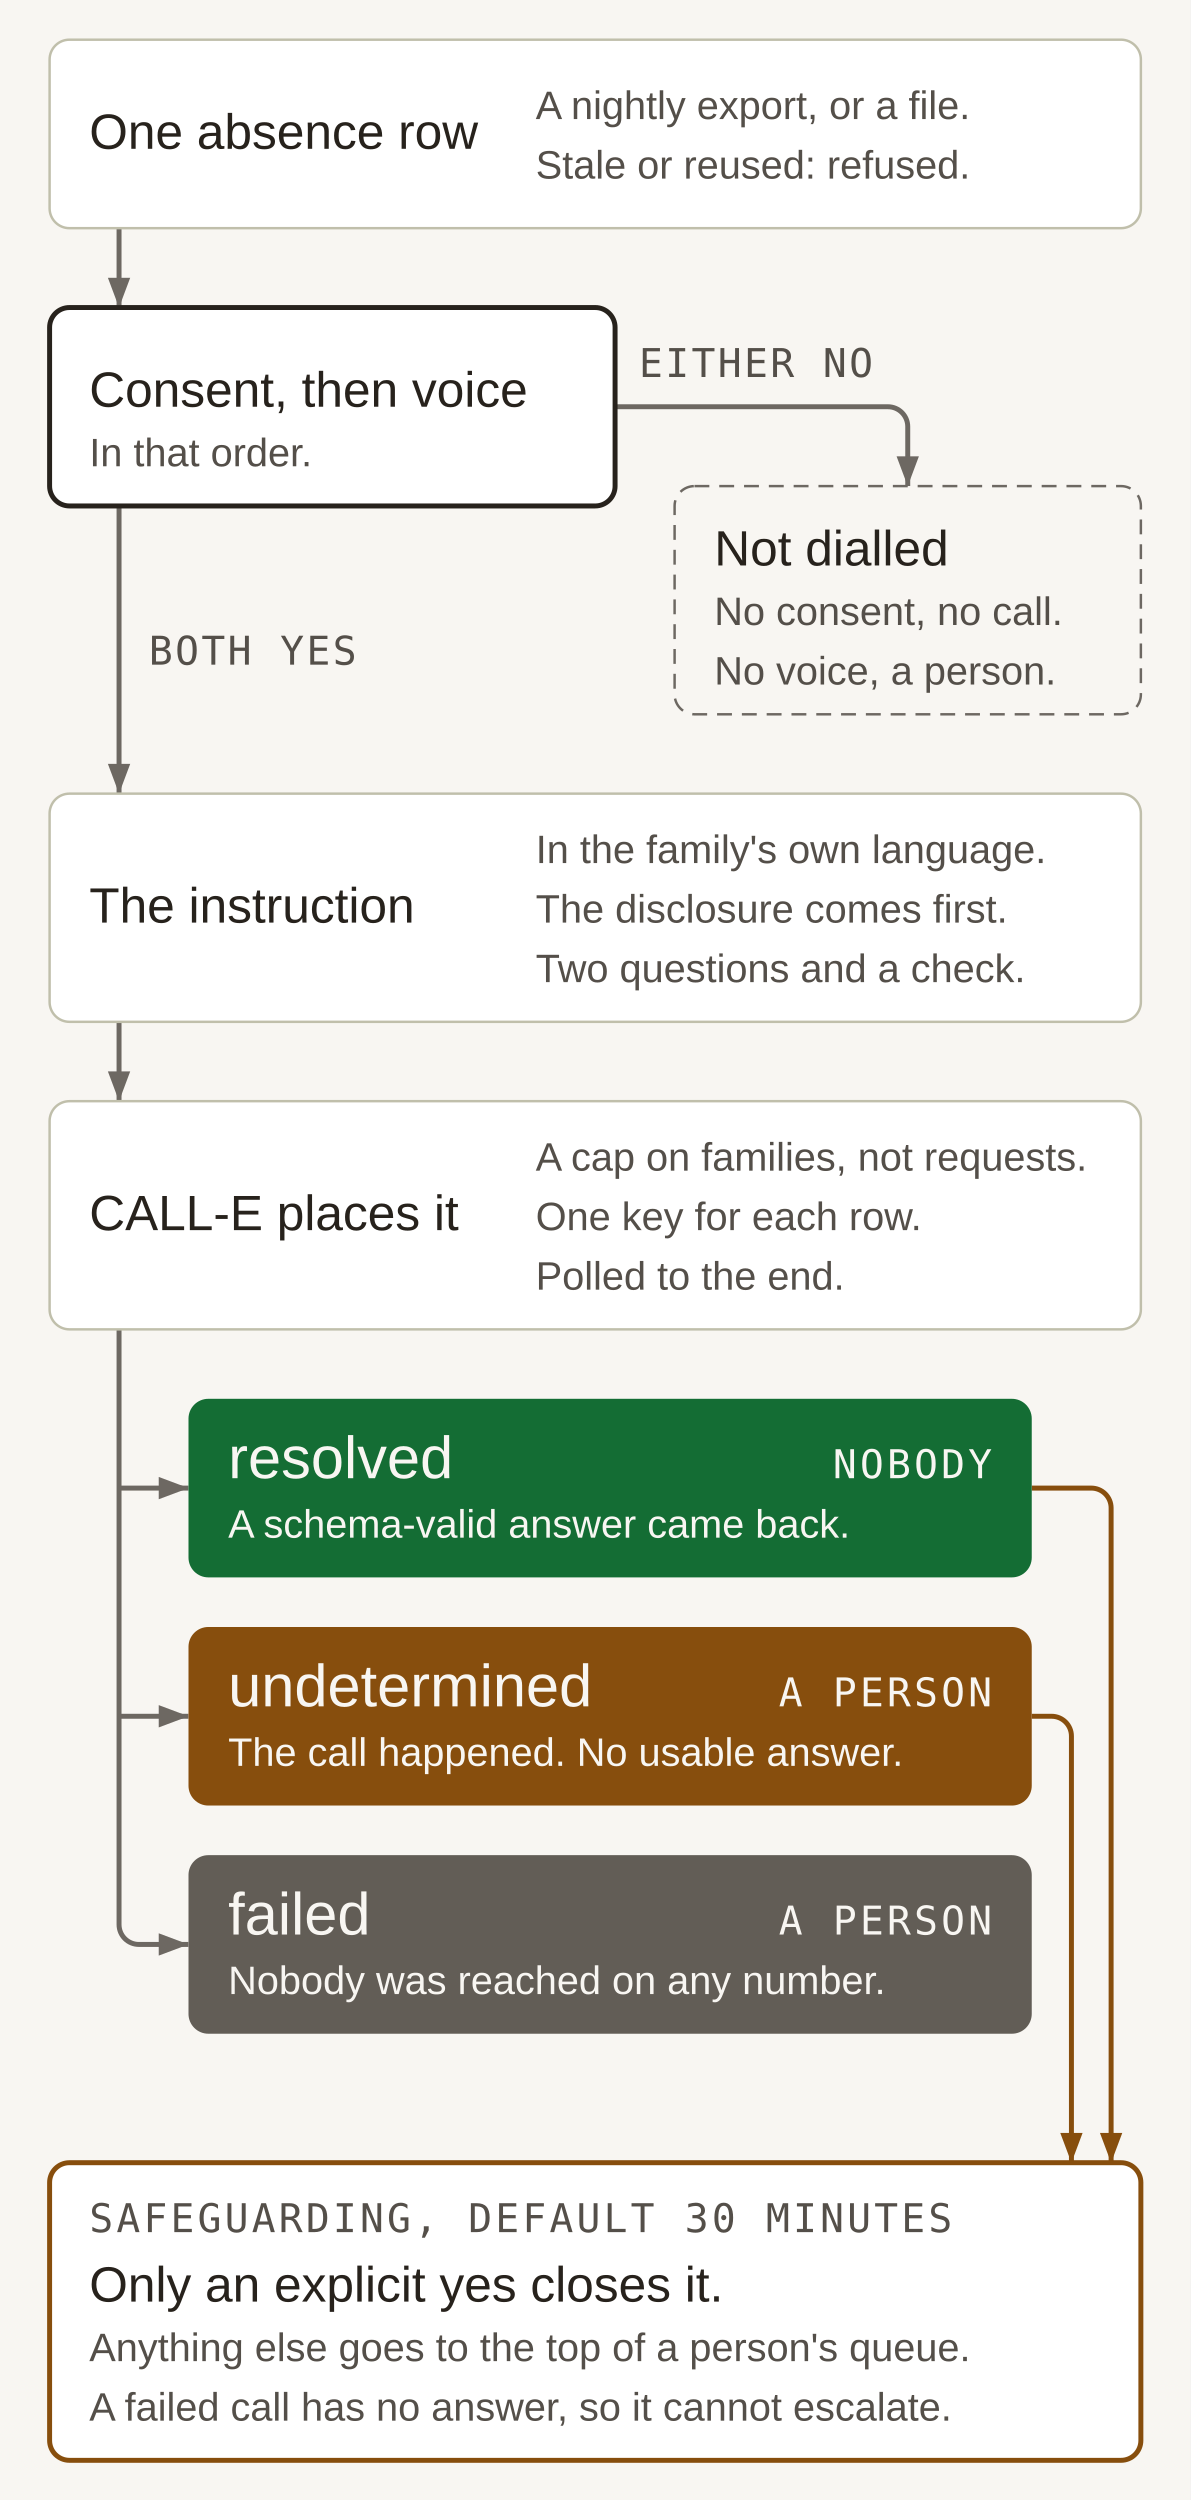
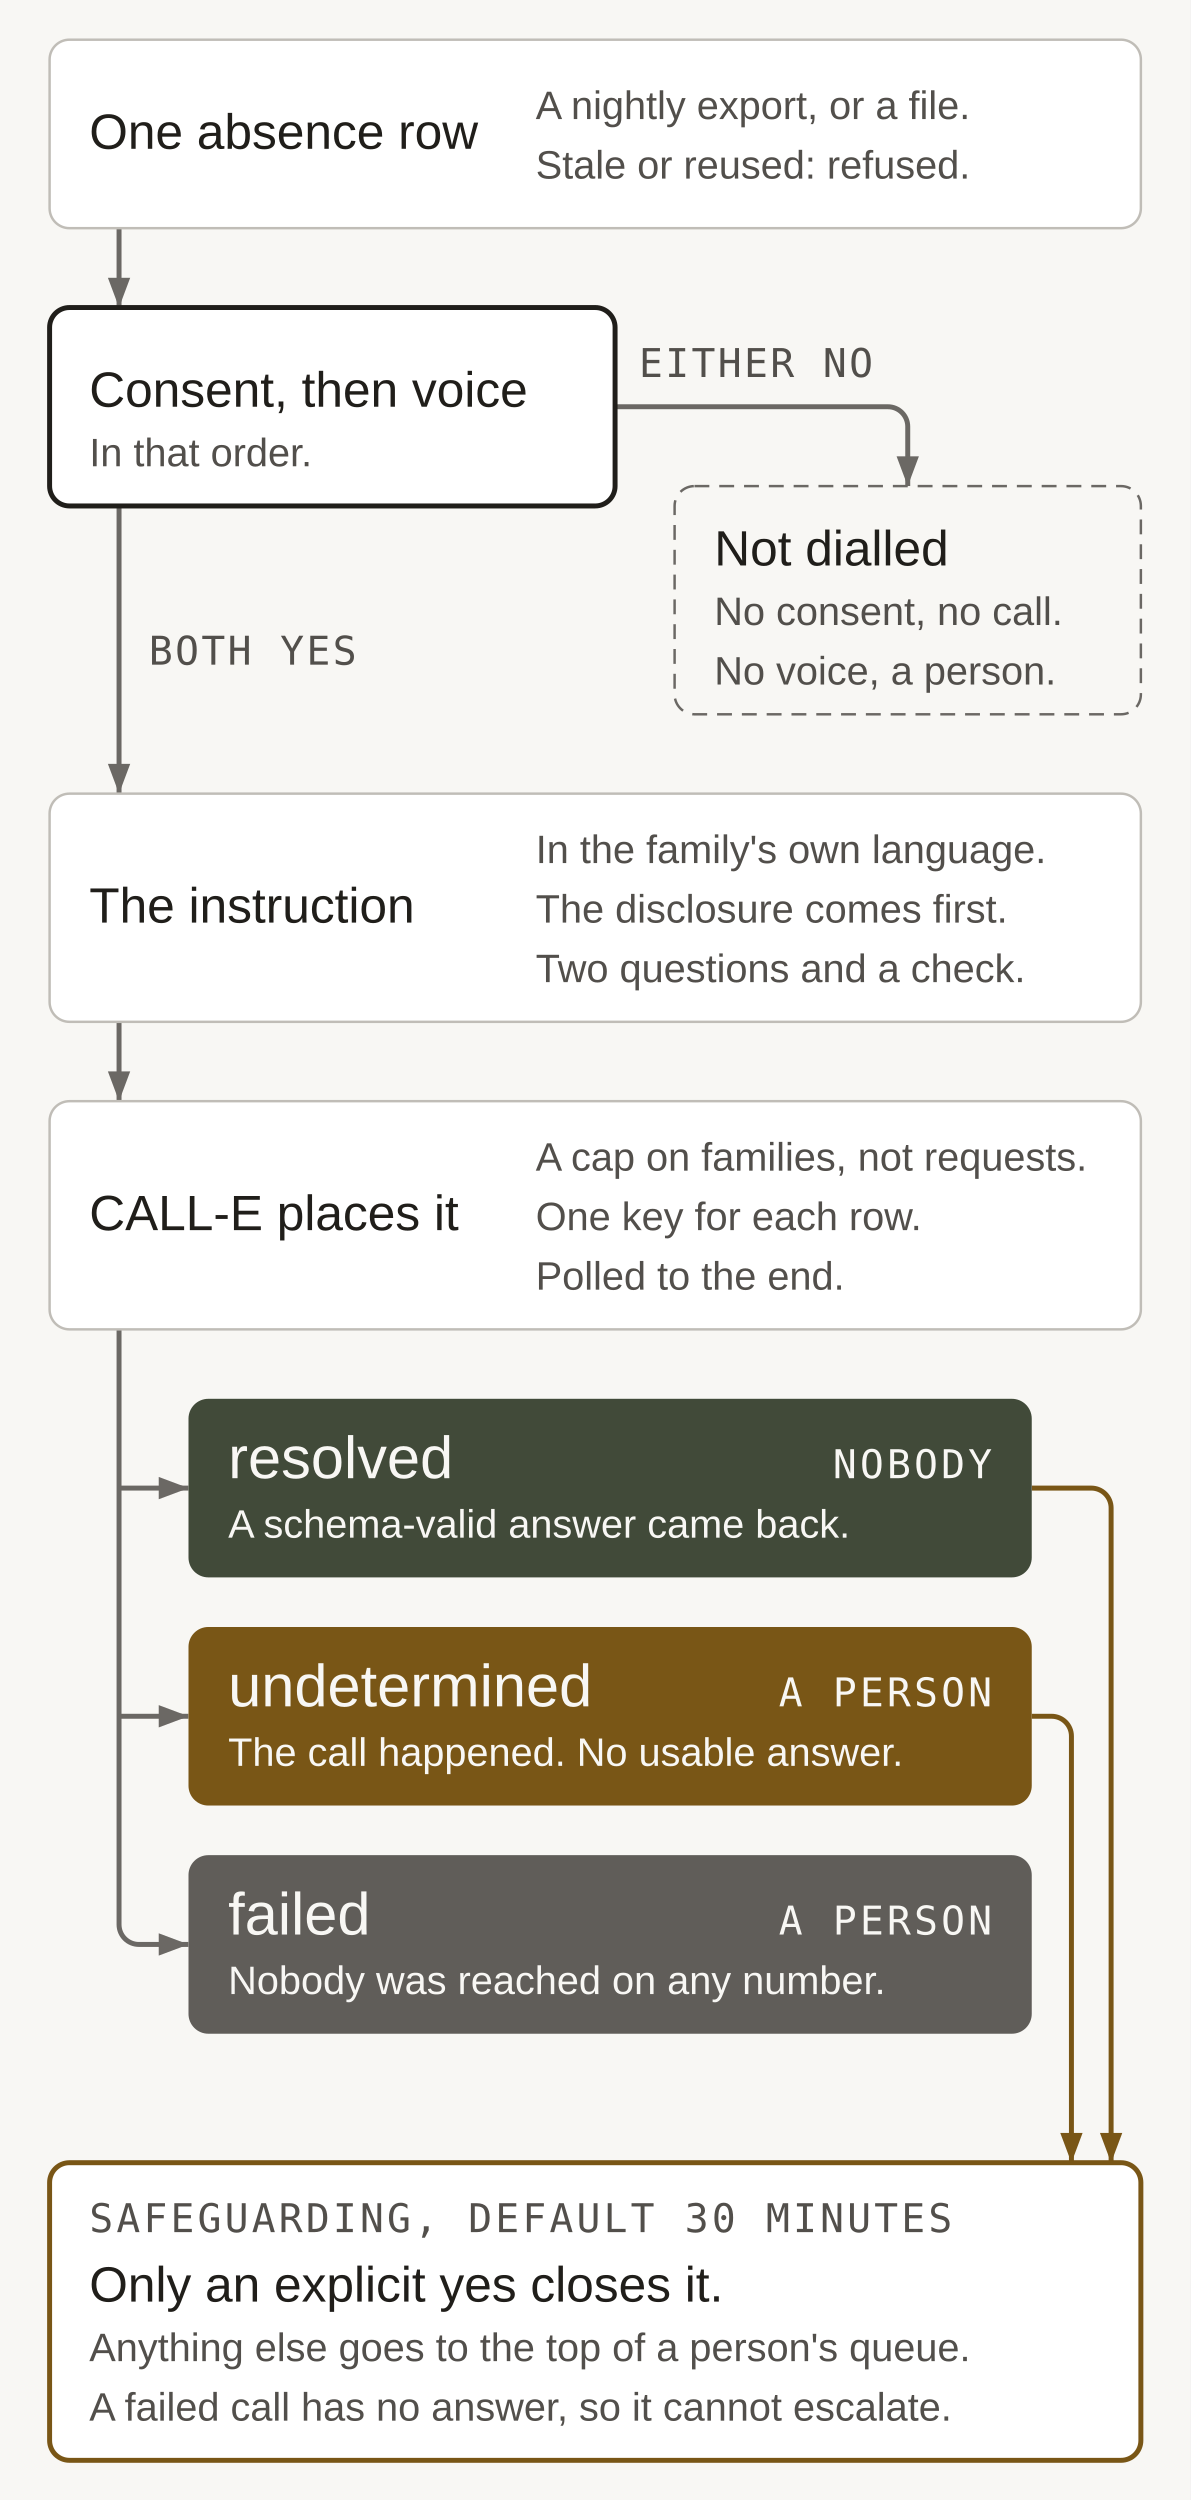
<svg xmlns="http://www.w3.org/2000/svg" viewBox="0 0 480 1008" role="img" aria-labelledby="absence-path-title absence-path-desc" font-family="'neue-haas-grotesk-text', 'ui-fallback', Arial, Helvetica, sans-serif">
  <defs>
    <marker id="ar" markerWidth="12" markerHeight="9" refX="12" refY="4.5" orient="auto" markerUnits="userSpaceOnUse">
-       <polygon points="0 0, 12 4.5, 0 9" fill="#6D6862" />
+       <polygon points="0 0, 12 4.5, 0 9" fill="#6B6864" />
    </marker>
    <marker id="ar-mark" markerWidth="12" markerHeight="9" refX="12" refY="4.5" orient="auto" markerUnits="userSpaceOnUse">
-       <polygon points="0 0, 12 4.5, 0 9" fill="#874E0D" />
+       <polygon points="0 0, 12 4.5, 0 9" fill="#795616" />
    </marker>
  </defs>
-   <rect x="0" y="0" width="480" height="1008" fill="#F8F6F2" />
+   <rect x="0" y="0" width="480" height="1008" fill="#F8F7F4" />
  <g id="flow">
-     <path d="M48 92 V124" fill="none" stroke="#6D6862" stroke-width="2" marker-end="url(#ar)" />
-     <path d="M248 164 H358 A8 8 0 0 1 366 172 V196" fill="none" stroke="#6D6862" stroke-width="2" marker-end="url(#ar)" />
-     <path d="M48 204 V320" fill="none" stroke="#6D6862" stroke-width="2" marker-end="url(#ar)" />
-     <path d="M48 412 V444" fill="none" stroke="#6D6862" stroke-width="2" marker-end="url(#ar)" />
-     <path d="M48 536 V776 A8 8 0 0 0 56 784 H76" fill="none" stroke="#6D6862" stroke-width="2" marker-end="url(#ar)" />
-     <path d="M48 600 H76" fill="none" stroke="#6D6862" stroke-width="2" marker-end="url(#ar)" />
-     <path d="M48 692 H76" fill="none" stroke="#6D6862" stroke-width="2" marker-end="url(#ar)" />
-     <path d="M416 600 H440 A8 8 0 0 1 448 608 V872" fill="none" stroke="#874E0D" stroke-width="2" marker-end="url(#ar-mark)" />
-     <path d="M416 692 H424 A8 8 0 0 1 432 700 V872" fill="none" stroke="#874E0D" stroke-width="2" marker-end="url(#ar-mark)" />
+     <path d="M48 92 V124" fill="none" stroke="#6B6864" stroke-width="2" marker-end="url(#ar)" />
+     <path d="M248 164 H358 A8 8 0 0 1 366 172 V196" fill="none" stroke="#6B6864" stroke-width="2" marker-end="url(#ar)" />
+     <path d="M48 204 V320" fill="none" stroke="#6B6864" stroke-width="2" marker-end="url(#ar)" />
+     <path d="M48 412 V444" fill="none" stroke="#6B6864" stroke-width="2" marker-end="url(#ar)" />
+     <path d="M48 536 V776 A8 8 0 0 0 56 784 H76" fill="none" stroke="#6B6864" stroke-width="2" marker-end="url(#ar)" />
+     <path d="M48 600 H76" fill="none" stroke="#6B6864" stroke-width="2" marker-end="url(#ar)" />
+     <path d="M48 692 H76" fill="none" stroke="#6B6864" stroke-width="2" marker-end="url(#ar)" />
+     <path d="M416 600 H440 A8 8 0 0 1 448 608 V872" fill="none" stroke="#795616" stroke-width="2" marker-end="url(#ar-mark)" />
+     <path d="M416 692 H424 A8 8 0 0 1 432 700 V872" fill="none" stroke="#795616" stroke-width="2" marker-end="url(#ar-mark)" />
  </g>
-   <text x="60" y="268" fill="#544F49" font-size="16" font-family="'azeret-mono', 'mono-fallback', Consolas, ui-monospace, monospace" letter-spacing="0.06em">BOTH YES</text>
-   <text x="352" y="152" fill="#544F49" font-size="16" font-family="'azeret-mono', 'mono-fallback', Consolas, ui-monospace, monospace" text-anchor="end" letter-spacing="0.06em">EITHER NO</text>
-   <rect x="20" y="16" width="440" height="76" rx="8" fill="#FFFFFF" stroke="#C0BFAB" stroke-width="1" />
-   <text x="36" y="60" fill="#27221C" font-size="20" font-family="'neue-haas-grotesk-display', 'ui-display-fallback', Arial, Helvetica, sans-serif" font-weight="500">One absence row</text>
-   <text x="216" y="48" fill="#544F49" font-size="16">A nightly export, or a file.</text>
-   <text x="216" y="72" fill="#544F49" font-size="16">Stale or reused: refused.</text>
-   <rect x="20" y="124" width="228" height="80" rx="8" fill="#FFFFFF" stroke="#27221C" stroke-width="2" />
-   <text x="36" y="164" fill="#27221C" font-size="20" font-family="'neue-haas-grotesk-display', 'ui-display-fallback', Arial, Helvetica, sans-serif" font-weight="500">Consent, then voice</text>
-   <text x="36" y="188" fill="#544F49" font-size="16">In that order.</text>
-   <rect x="272" y="196" width="188" height="92" rx="8" fill="#F8F6F2" stroke="#6D6862" stroke-width="1" stroke-dasharray="6 4" />
-   <text x="288" y="228" fill="#27221C" font-size="20" font-family="'neue-haas-grotesk-display', 'ui-display-fallback', Arial, Helvetica, sans-serif" font-weight="500">Not dialled</text>
-   <text x="288" y="252" fill="#544F49" font-size="16">No consent, no call.</text>
-   <text x="288" y="276" fill="#544F49" font-size="16">No voice, a person.</text>
-   <rect x="20" y="320" width="440" height="92" rx="8" fill="#FFFFFF" stroke="#C0BFAB" stroke-width="1" />
-   <text x="36" y="372" fill="#27221C" font-size="20" font-family="'neue-haas-grotesk-display', 'ui-display-fallback', Arial, Helvetica, sans-serif" font-weight="500">The instruction</text>
-   <text x="216" y="348" fill="#544F49" font-size="16">In the family's own language.</text>
-   <text x="216" y="372" fill="#544F49" font-size="16">The disclosure comes first.</text>
-   <text x="216" y="396" fill="#544F49" font-size="16">Two questions and a check.</text>
-   <rect x="20" y="444" width="440" height="92" rx="8" fill="#FFFFFF" stroke="#C0BFAB" stroke-width="1" />
-   <text x="36" y="496" fill="#27221C" font-size="20" font-family="'neue-haas-grotesk-display', 'ui-display-fallback', Arial, Helvetica, sans-serif" font-weight="500">CALL-E places it</text>
-   <text x="216" y="472" fill="#544F49" font-size="16">A cap on families, not requests.</text>
-   <text x="216" y="496" fill="#544F49" font-size="16">One key for each row.</text>
-   <text x="216" y="520" fill="#544F49" font-size="16">Polled to the end.</text>
-   <rect x="76" y="564" width="340" height="72" rx="8" fill="#146D34" />
-   <text x="92" y="596" fill="#F8F6F2" font-size="24" font-family="'neue-haas-grotesk-display', 'ui-display-fallback', Arial, Helvetica, sans-serif" font-weight="500">resolved</text>
-   <text x="92" y="620" fill="#F8F6F2" font-size="16">A schema-valid answer came back.</text>
-   <text x="400" y="596" fill="#F8F6F2" font-size="16" font-family="'azeret-mono', 'mono-fallback', Consolas, ui-monospace, monospace" text-anchor="end" letter-spacing="0.08em">NOBODY</text>
-   <rect x="76" y="656" width="340" height="72" rx="8" fill="#874E0D" />
-   <text x="92" y="688" fill="#F8F6F2" font-size="24" font-family="'neue-haas-grotesk-display', 'ui-display-fallback', Arial, Helvetica, sans-serif" font-weight="500">undetermined</text>
-   <text x="92" y="712" fill="#F8F6F2" font-size="16">The call happened. No usable answer.</text>
-   <text x="400" y="688" fill="#F8F6F2" font-size="16" font-family="'azeret-mono', 'mono-fallback', Consolas, ui-monospace, monospace" text-anchor="end" letter-spacing="0.08em">A PERSON</text>
-   <rect x="76" y="748" width="340" height="72" rx="8" fill="#625D56" />
-   <text x="92" y="780" fill="#F8F6F2" font-size="24" font-family="'neue-haas-grotesk-display', 'ui-display-fallback', Arial, Helvetica, sans-serif" font-weight="500">failed</text>
-   <text x="92" y="804" fill="#F8F6F2" font-size="16">Nobody was reached on any number.</text>
-   <text x="400" y="780" fill="#F8F6F2" font-size="16" font-family="'azeret-mono', 'mono-fallback', Consolas, ui-monospace, monospace" text-anchor="end" letter-spacing="0.08em">A PERSON</text>
-   <rect x="20" y="872" width="440" height="120" rx="8" fill="#FFFFFF" stroke="#874E0D" stroke-width="2" />
-   <text x="36" y="900" fill="#544F49" font-size="16" font-family="'azeret-mono', 'mono-fallback', Consolas, ui-monospace, monospace" letter-spacing="0.08em">SAFEGUARDING, DEFAULT 30 MINUTES</text>
-   <text x="36" y="928" fill="#27221C" font-size="20" font-family="'neue-haas-grotesk-display', 'ui-display-fallback', Arial, Helvetica, sans-serif" font-weight="500">Only an explicit yes closes it.</text>
-   <text x="36" y="952" fill="#544F49" font-size="16">Anything else goes to the top of a person's queue.</text>
-   <text x="36" y="976" fill="#544F49" font-size="16">A failed call has no answer, so it cannot escalate.</text>
+   <text x="60" y="268" fill="#524F4B" font-size="16" font-family="'azeret-mono', 'mono-fallback', Consolas, ui-monospace, monospace" letter-spacing="0.06em">BOTH YES</text>
+   <text x="352" y="152" fill="#524F4B" font-size="16" font-family="'azeret-mono', 'mono-fallback', Consolas, ui-monospace, monospace" text-anchor="end" letter-spacing="0.06em">EITHER NO</text>
+   <rect x="20" y="16" width="440" height="76" rx="8" fill="#FFFFFF" stroke="#C0BDB7" stroke-width="1" />
+   <text x="36" y="60" fill="#201E1A" font-size="20" font-family="'neue-haas-grotesk-display', 'ui-display-fallback', Arial, Helvetica, sans-serif" font-weight="500">One absence row</text>
+   <text x="216" y="48" fill="#524F4B" font-size="16">A nightly export, or a file.</text>
+   <text x="216" y="72" fill="#524F4B" font-size="16">Stale or reused: refused.</text>
+   <rect x="20" y="124" width="228" height="80" rx="8" fill="#FFFFFF" stroke="#201E1A" stroke-width="2" />
+   <text x="36" y="164" fill="#201E1A" font-size="20" font-family="'neue-haas-grotesk-display', 'ui-display-fallback', Arial, Helvetica, sans-serif" font-weight="500">Consent, then voice</text>
+   <text x="36" y="188" fill="#524F4B" font-size="16">In that order.</text>
+   <rect x="272" y="196" width="188" height="92" rx="8" fill="#F8F7F4" stroke="#6B6864" stroke-width="1" stroke-dasharray="6 4" />
+   <text x="288" y="228" fill="#201E1A" font-size="20" font-family="'neue-haas-grotesk-display', 'ui-display-fallback', Arial, Helvetica, sans-serif" font-weight="500">Not dialled</text>
+   <text x="288" y="252" fill="#524F4B" font-size="16">No consent, no call.</text>
+   <text x="288" y="276" fill="#524F4B" font-size="16">No voice, a person.</text>
+   <rect x="20" y="320" width="440" height="92" rx="8" fill="#FFFFFF" stroke="#C0BDB7" stroke-width="1" />
+   <text x="36" y="372" fill="#201E1A" font-size="20" font-family="'neue-haas-grotesk-display', 'ui-display-fallback', Arial, Helvetica, sans-serif" font-weight="500">The instruction</text>
+   <text x="216" y="348" fill="#524F4B" font-size="16">In the family's own language.</text>
+   <text x="216" y="372" fill="#524F4B" font-size="16">The disclosure comes first.</text>
+   <text x="216" y="396" fill="#524F4B" font-size="16">Two questions and a check.</text>
+   <rect x="20" y="444" width="440" height="92" rx="8" fill="#FFFFFF" stroke="#C0BDB7" stroke-width="1" />
+   <text x="36" y="496" fill="#201E1A" font-size="20" font-family="'neue-haas-grotesk-display', 'ui-display-fallback', Arial, Helvetica, sans-serif" font-weight="500">CALL-E places it</text>
+   <text x="216" y="472" fill="#524F4B" font-size="16">A cap on families, not requests.</text>
+   <text x="216" y="496" fill="#524F4B" font-size="16">One key for each row.</text>
+   <text x="216" y="520" fill="#524F4B" font-size="16">Polled to the end.</text>
+   <rect x="76" y="564" width="340" height="72" rx="8" fill="#414A39" />
+   <text x="92" y="596" fill="#F8F7F4" font-size="24" font-family="'neue-haas-grotesk-display', 'ui-display-fallback', Arial, Helvetica, sans-serif" font-weight="500">resolved</text>
+   <text x="92" y="620" fill="#F8F7F4" font-size="16">A schema-valid answer came back.</text>
+   <text x="400" y="596" fill="#F8F7F4" font-size="16" font-family="'azeret-mono', 'mono-fallback', Consolas, ui-monospace, monospace" text-anchor="end" letter-spacing="0.08em">NOBODY</text>
+   <rect x="76" y="656" width="340" height="72" rx="8" fill="#795616" />
+   <text x="92" y="688" fill="#F8F7F4" font-size="24" font-family="'neue-haas-grotesk-display', 'ui-display-fallback', Arial, Helvetica, sans-serif" font-weight="500">undetermined</text>
+   <text x="92" y="712" fill="#F8F7F4" font-size="16">The call happened. No usable answer.</text>
+   <text x="400" y="688" fill="#F8F7F4" font-size="16" font-family="'azeret-mono', 'mono-fallback', Consolas, ui-monospace, monospace" text-anchor="end" letter-spacing="0.08em">A PERSON</text>
+   <rect x="76" y="748" width="340" height="72" rx="8" fill="#605D59" />
+   <text x="92" y="780" fill="#F8F7F4" font-size="24" font-family="'neue-haas-grotesk-display', 'ui-display-fallback', Arial, Helvetica, sans-serif" font-weight="500">failed</text>
+   <text x="92" y="804" fill="#F8F7F4" font-size="16">Nobody was reached on any number.</text>
+   <text x="400" y="780" fill="#F8F7F4" font-size="16" font-family="'azeret-mono', 'mono-fallback', Consolas, ui-monospace, monospace" text-anchor="end" letter-spacing="0.08em">A PERSON</text>
+   <rect x="20" y="872" width="440" height="120" rx="8" fill="#FFFFFF" stroke="#795616" stroke-width="2" />
+   <text x="36" y="900" fill="#524F4B" font-size="16" font-family="'azeret-mono', 'mono-fallback', Consolas, ui-monospace, monospace" letter-spacing="0.08em">SAFEGUARDING, DEFAULT 30 MINUTES</text>
+   <text x="36" y="928" fill="#201E1A" font-size="20" font-family="'neue-haas-grotesk-display', 'ui-display-fallback', Arial, Helvetica, sans-serif" font-weight="500">Only an explicit yes closes it.</text>
+   <text x="36" y="952" fill="#524F4B" font-size="16">Anything else goes to the top of a person's queue.</text>
+   <text x="36" y="976" fill="#524F4B" font-size="16">A failed call has no answer, so it cannot escalate.</text>
</svg>
